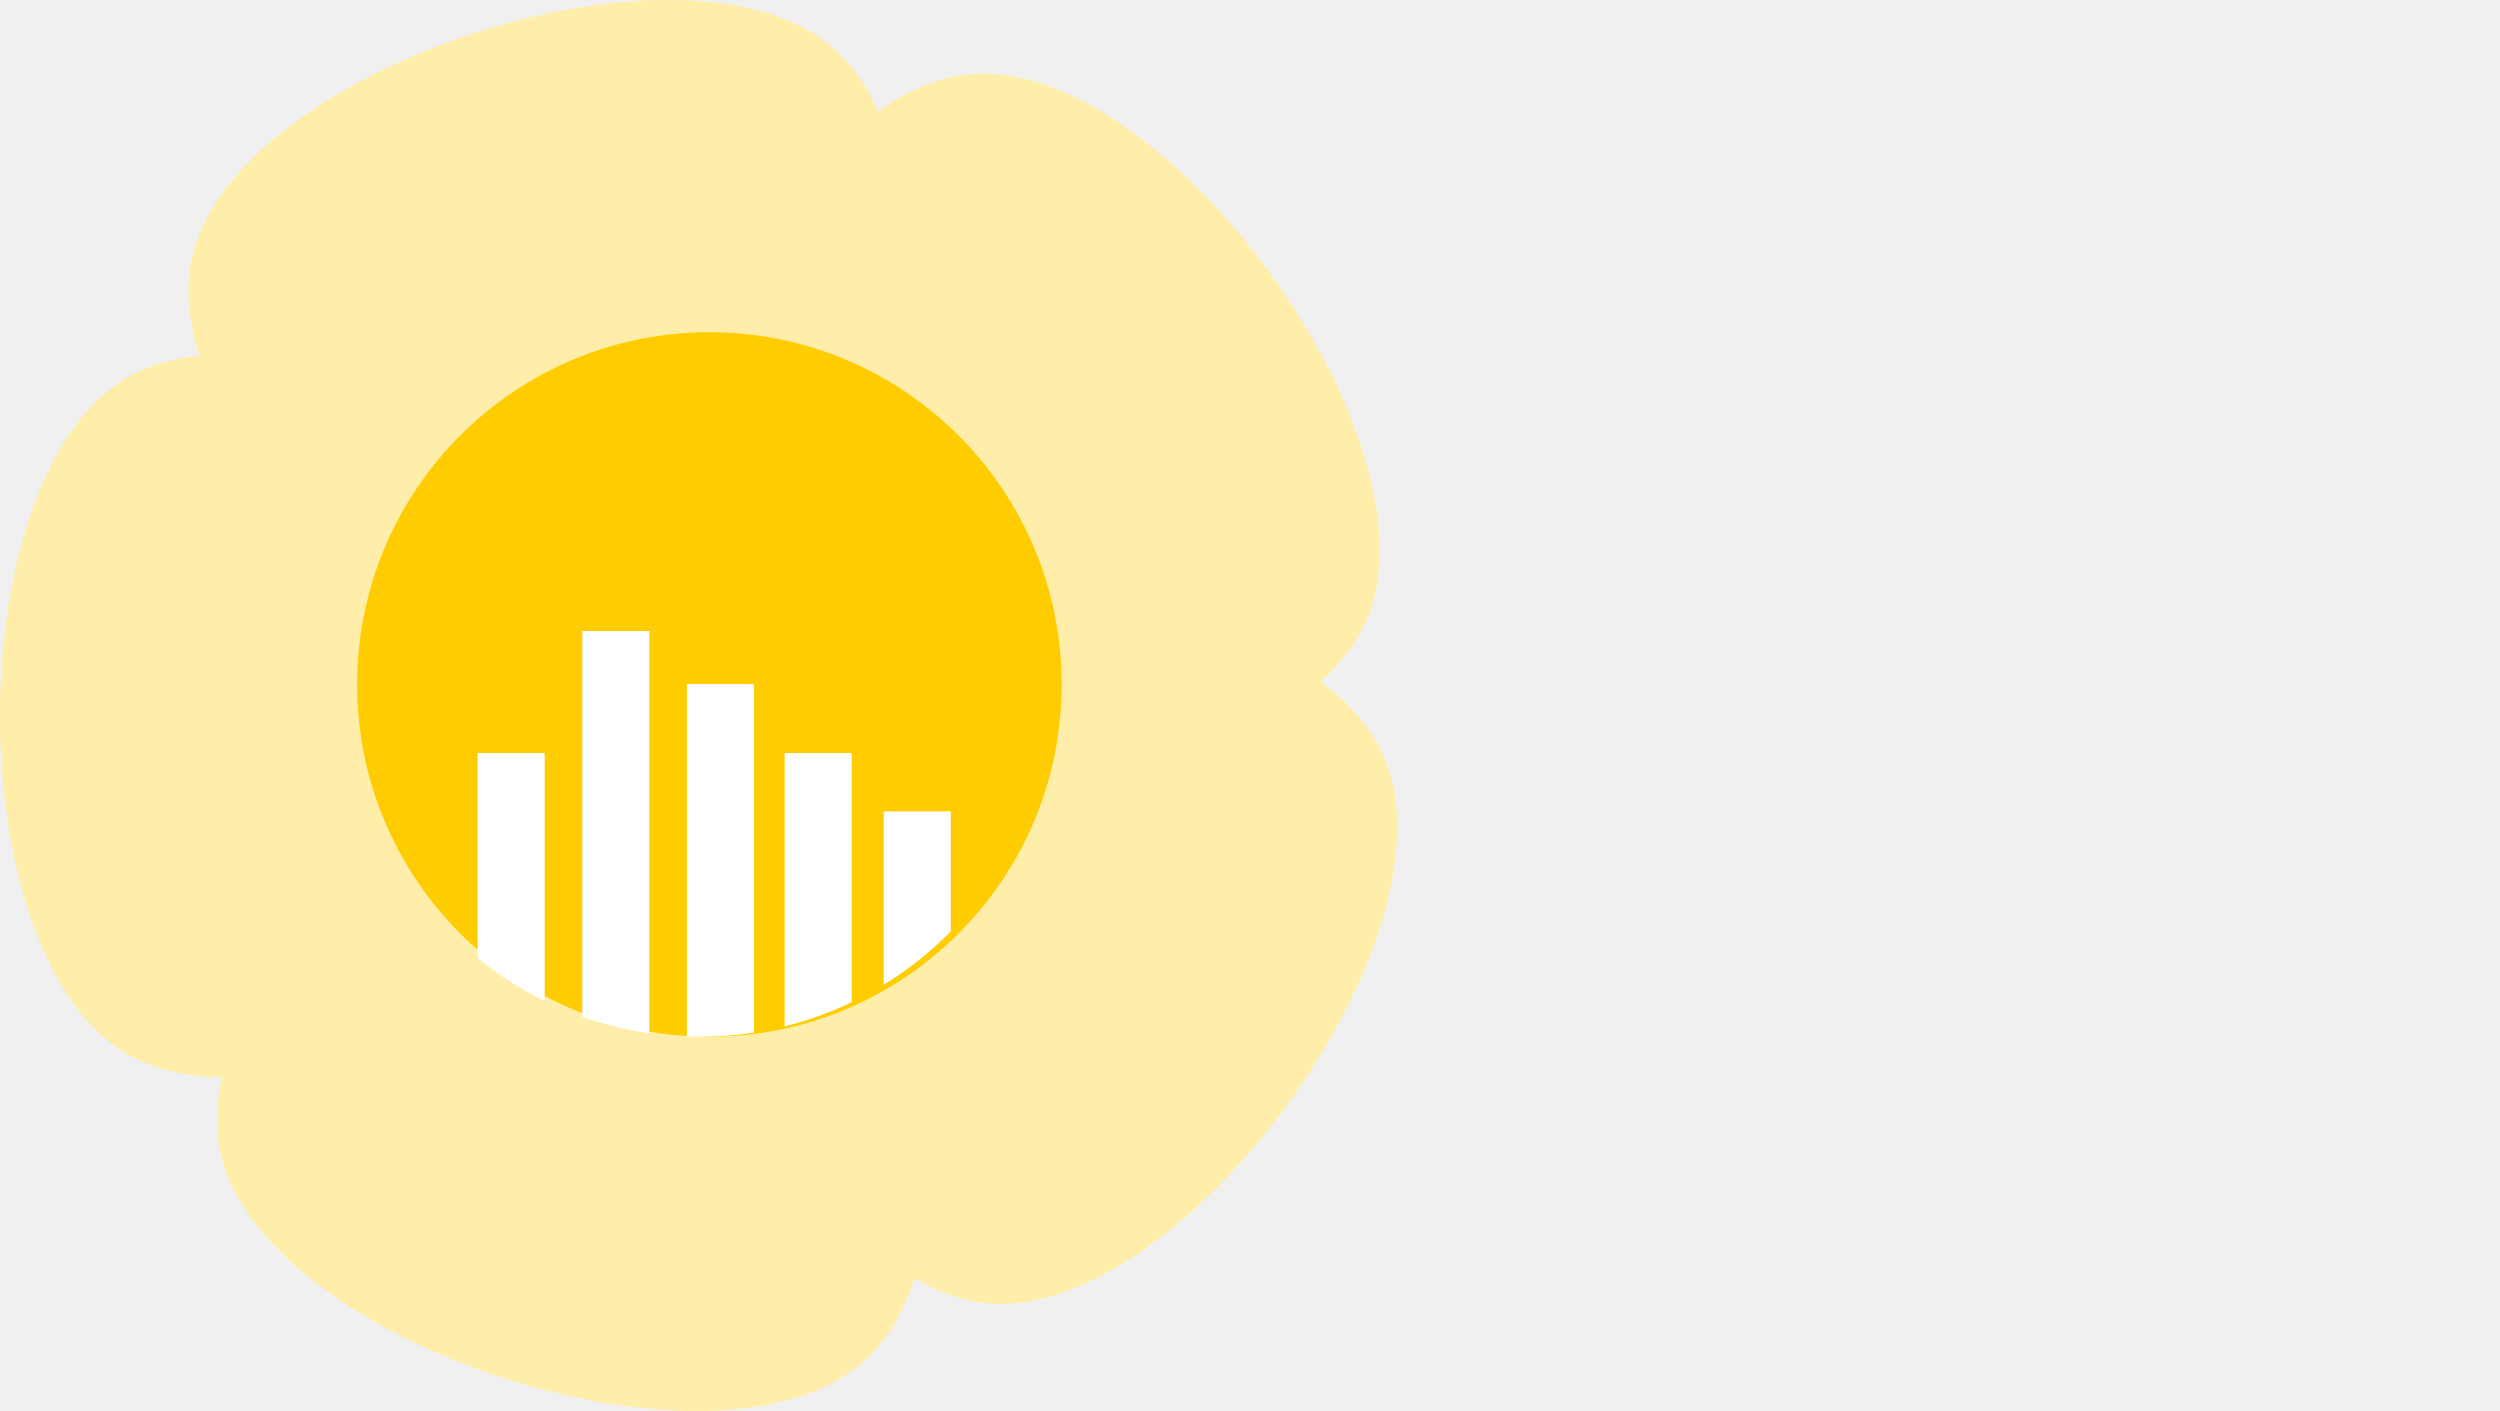
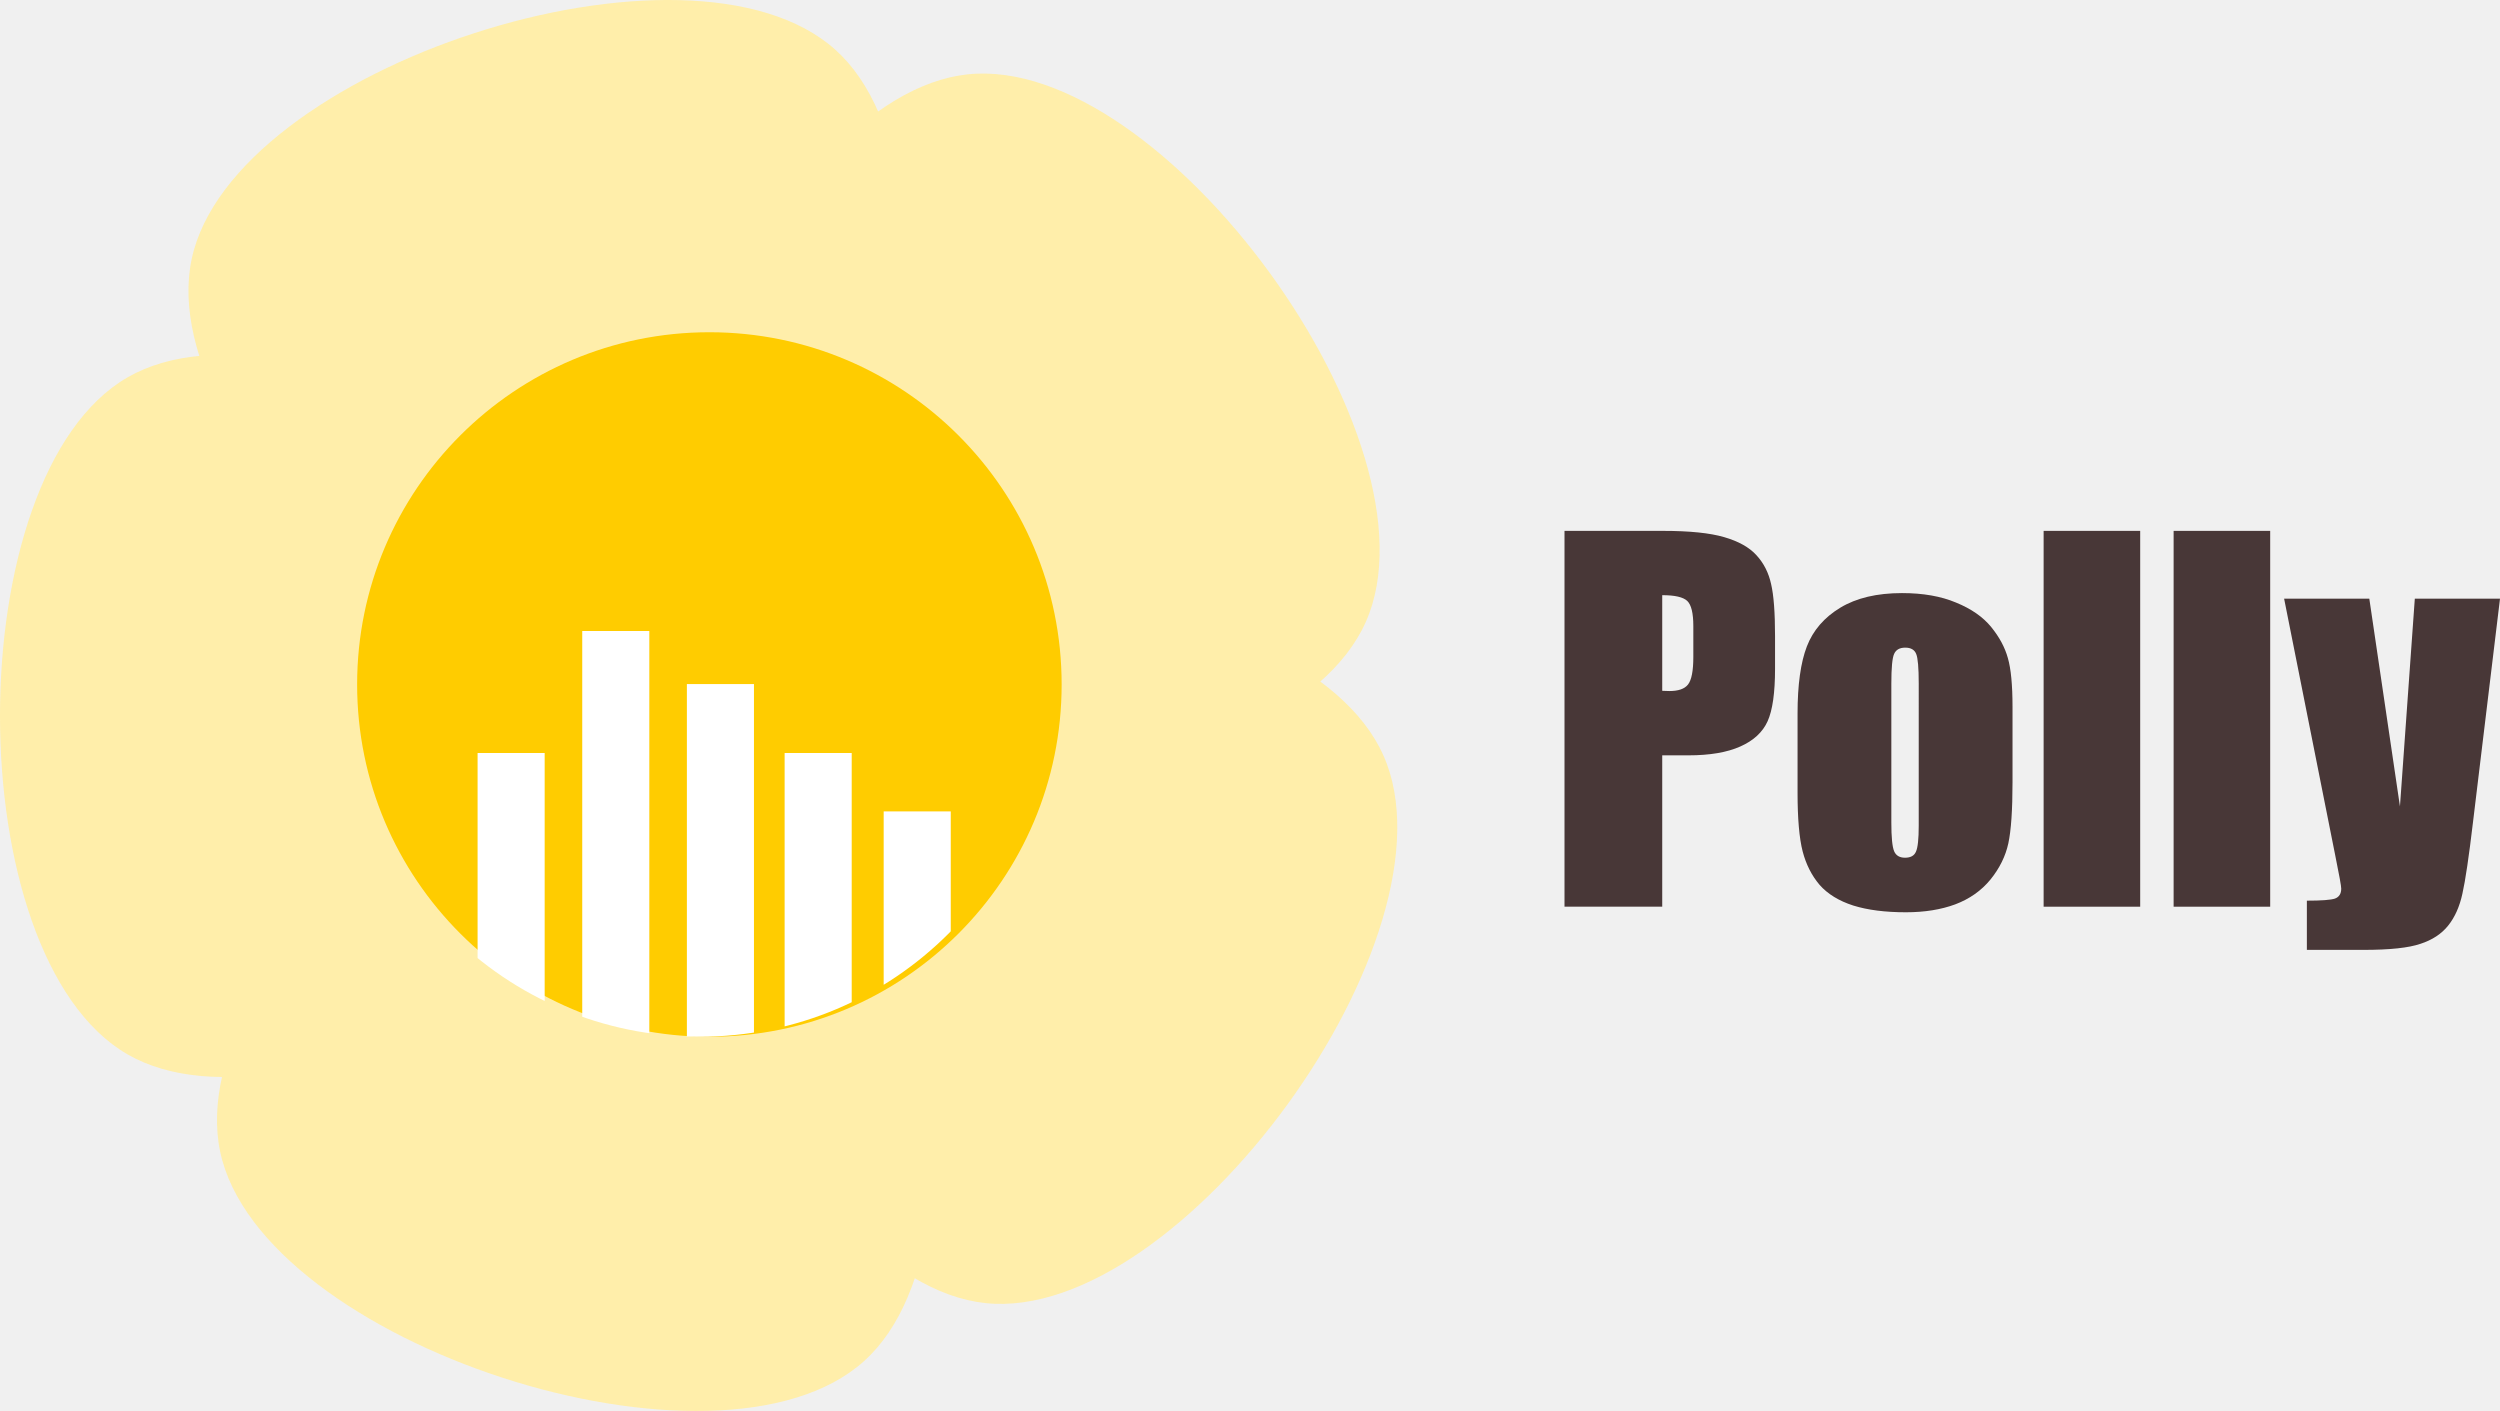
- <svg xmlns="http://www.w3.org/2000/svg" width="133.568mm" height="75.385mm" viewBox="0 0 133.568 75.385" version="1.1" id="svg8">
+ <svg xmlns="http://www.w3.org/2000/svg" id="svg8" version="1.1" viewBox="0 0 133.568 75.385" height="75.385mm" width="133.568mm">
  <defs id="defs2">
-     <clipPath clipPathUnits="userSpaceOnUse" id="clipPath3909">
-       <circle style="fill:#ffcc00;stroke-width:0.265" id="circle3911" cx="45.503" cy="43.289" r="18.82" />
+     <clipPath id="clipPath3909" clipPathUnits="userSpaceOnUse">
+       <circle r="18.82" cy="43.289" cx="45.503" id="circle3911" style="fill:#ffcc00;stroke-width:0.265" />
    </clipPath>
  </defs>
-   <g id="layer1" transform="translate(-7.60257,-6.718162)">
-     <path id="path3717" d="m 45.738,-44.965 c 0,10.489 -22.239,23.328 -31.323,18.084 -9.084,-5.244 -9.084,-30.924 0,-36.168 9.084,-5.244 31.323,7.595 31.323,18.084 z" style="fill:#ffeeaa;stroke-width:0.265" transform="scale(1,-1)" />
-     <path id="path3717-3" d="m 55.226,-29.864 c 0,10.489 -22.239,23.328 -31.323,18.084 -9.084,-5.244 -9.084,-30.924 0,-36.168 9.084,-5.244 31.323,7.595 31.323,18.084 z" style="fill:#ffeeaa;stroke-width:0.265" transform="matrix(0.309017,-0.9510565,-0.9510565,-0.309017,0.7782768,87.35575)" />
-     <path id="path3717-3-6" d="m 55.226,-29.864 c 0,10.489 -22.239,23.328 -31.323,18.084 -9.084,-5.244 -9.084,-30.924 0,-36.168 9.084,-5.244 31.323,7.595 31.323,18.084 z" style="fill:#ffeeaa;stroke-width:0.265" transform="matrix(-0.809017,-0.5877853,-0.5877853,0.809017,72.66937,99.91992)" />
-     <path id="path3717-3-6-7" d="m 55.226,-29.864 c 0,10.489 -22.239,23.328 -31.323,18.084 -9.084,-5.244 -9.084,-30.924 0,-36.168 9.084,-5.244 31.323,7.595 31.323,18.084 z" style="fill:#ffeeaa;stroke-width:0.265" transform="matrix(-0.809017,0.5877853,0.5877853,0.809017,106.8342,35.42996)" />
-     <path id="path3717-3-6-7-5" d="m 55.226,-29.864 c 0,10.489 -22.239,23.328 -31.323,18.084 -9.084,-5.244 -9.084,-30.924 0,-36.168 9.084,-5.244 31.323,7.595 31.323,18.084 z" style="fill:#ffeeaa;stroke-width:0.265" transform="matrix(0.309017,0.9510565,0.9510565,-0.309017,56.05807,-16.99118)" />
-     <circle style="fill:#ffcc00;stroke-width:0.265" id="path3788" cx="45.503" cy="43.289" r="18.82" />
-     <g id="g3886" clip-path="url(#clipPath3909)" transform="translate(-0.5291666)">
-       <rect transform="rotate(-90)" y="33.648" x="-62.452" height="3.584" width="15.502" id="rect3798-3" style="fill:#ffffff;stroke-width:0.447" />
-       <rect transform="rotate(-90)" y="39.239" x="-62.452" height="3.584" width="22.022" id="rect3798-3-6" style="fill:#ffffff;stroke-width:0.533" />
-       <rect transform="rotate(-90)" y="44.83" x="-62.452" height="3.584" width="19.187" id="rect3798-3-6-9" style="fill:#ffffff;stroke-width:0.498" />
-       <rect transform="rotate(-90)" y="50.052" x="-62.452" height="3.584" width="15.502" id="rect3798-3-1" style="fill:#ffffff;stroke-width:0.447" />
-       <rect transform="rotate(-90)" y="55.344" x="-62.452" height="3.584" width="12.383" id="rect3798-3-1-2" style="fill:#ffffff;stroke-width:0.4" />
+   <g transform="translate(-7.60257,-6.718162)" id="layer1">
+     <path transform="scale(1,-1)" style="fill:#ffeeaa;stroke-width:0.265" d="m 45.738,-44.965 c 0,10.489 -22.239,23.328 -31.323,18.084 -9.084,-5.244 -9.084,-30.924 0,-36.168 9.084,-5.244 31.323,7.595 31.323,18.084 z" id="path3717" />
+     <path transform="matrix(0.309017,-0.9510565,-0.9510565,-0.309017,0.7782768,87.35575)" style="fill:#ffeeaa;stroke-width:0.265" d="m 55.226,-29.864 c 0,10.489 -22.239,23.328 -31.323,18.084 -9.084,-5.244 -9.084,-30.924 0,-36.168 9.084,-5.244 31.323,7.595 31.323,18.084 z" id="path3717-3" />
+     <path transform="matrix(-0.809017,-0.5877853,-0.5877853,0.809017,72.66937,99.91992)" style="fill:#ffeeaa;stroke-width:0.265" d="m 55.226,-29.864 c 0,10.489 -22.239,23.328 -31.323,18.084 -9.084,-5.244 -9.084,-30.924 0,-36.168 9.084,-5.244 31.323,7.595 31.323,18.084 z" id="path3717-3-6" />
+     <path transform="matrix(-0.809017,0.5877853,0.5877853,0.809017,106.8342,35.42996)" style="fill:#ffeeaa;stroke-width:0.265" d="m 55.226,-29.864 c 0,10.489 -22.239,23.328 -31.323,18.084 -9.084,-5.244 -9.084,-30.924 0,-36.168 9.084,-5.244 31.323,7.595 31.323,18.084 z" id="path3717-3-6-7" />
+     <path transform="matrix(0.309017,0.9510565,0.9510565,-0.309017,56.05807,-16.99118)" style="fill:#ffeeaa;stroke-width:0.265" d="m 55.226,-29.864 c 0,10.489 -22.239,23.328 -31.323,18.084 -9.084,-5.244 -9.084,-30.924 0,-36.168 9.084,-5.244 31.323,7.595 31.323,18.084 z" id="path3717-3-6-7-5" />
+     <circle r="18.82" cy="43.289" cx="45.503" id="path3788" style="fill:#ffcc00;stroke-width:0.265" />
+     <g transform="translate(-0.5291666)" clip-path="url(#clipPath3909)" id="g3886">
+       <rect style="fill:#ffffff;stroke-width:0.447" id="rect3798-3" width="15.502" height="3.584" x="-62.452" y="33.648" transform="rotate(-90)" />
+       <rect style="fill:#ffffff;stroke-width:0.533" id="rect3798-3-6" width="22.022" height="3.584" x="-62.452" y="39.239" transform="rotate(-90)" />
+       <rect style="fill:#ffffff;stroke-width:0.498" id="rect3798-3-6-9" width="19.187" height="3.584" x="-62.452" y="44.83" transform="rotate(-90)" />
+       <rect style="fill:#ffffff;stroke-width:0.447" id="rect3798-3-1" width="15.502" height="3.584" x="-62.452" y="50.052" transform="rotate(-90)" />
+       <rect style="fill:#ffffff;stroke-width:0.4" id="rect3798-3-1-2" width="12.383" height="3.584" x="-62.452" y="55.344" transform="rotate(-90)" />
    </g>
-     <flowRoot xml:space="preserve" id="flowRoot3913" style="font-style:normal;font-weight:normal;font-size:40px;line-height:1.25;font-family:sans-serif;letter-spacing:0px;word-spacing:0px;fill:#483737;fill-opacity:1;stroke:none" transform="matrix(0.2645833,0,0,0.2645833,0,12.81339)">
-       <flowRegion id="flowRegion3915" style="fill:#483737">
-         <rect id="rect3917" width="345" height="213.571" x="340.714" y="63.948" style="fill:#483737" />
-       </flowRegion>
-       <flowPara id="flowPara3919" style="font-style:normal;font-variant:normal;font-weight:normal;font-stretch:normal;font-size:96px;font-family:Impact;-inkscape-font-specification:Impact;fill:#483737">Polly</flowPara>
-     </flowRoot>
+     <g id="flowRoot3913" style="font-style:normal;font-weight:normal;font-size:40px;line-height:1.25;font-family:sans-serif;letter-spacing:0px;word-spacing:0px;fill:#483737;fill-opacity:1;stroke:none" transform="matrix(0.2645833,0,0,0.2645833,0,12.81339)" aria-label="Polly">
+       <path id="path4001" style="font-style:normal;font-variant:normal;font-weight:normal;font-stretch:normal;font-size:96px;font-family:Impact;-inkscape-font-specification:Impact;fill:#483737" d="m 344.652,84.162 h 19.875 q 8.062,0 12.375,1.266 4.359,1.266 6.516,3.656 2.203,2.391 2.953,5.812 0.797,3.375 0.797,10.5 v 6.609 q 0,7.266 -1.5,10.594 -1.5,3.328 -5.531,5.109 -3.984,1.781 -10.453,1.781 h -5.297 v 30.562 h -19.734 z m 19.734,12.984 v 19.312 q 0.844,0.047 1.453,0.047 2.719,0 3.75,-1.312 1.078,-1.359 1.078,-5.578 v -6.234 q 0,-3.891 -1.219,-5.062 -1.219,-1.172 -5.062,-1.172 z" />
+       <path id="path4003" style="font-style:normal;font-variant:normal;font-weight:normal;font-stretch:normal;font-size:96px;font-family:Impact;-inkscape-font-specification:Impact;fill:#483737" d="m 435.121,119.694 v 15.234 q 0,8.391 -0.844,12.328 -0.844,3.891 -3.609,7.312 -2.766,3.375 -7.125,5.016 -4.312,1.594 -9.938,1.594 -6.281,0 -10.641,-1.359 -4.359,-1.406 -6.797,-4.172 -2.391,-2.812 -3.422,-6.75 -1.031,-3.984 -1.031,-11.906 v -15.938 q 0,-8.672 1.875,-13.547 1.875,-4.875 6.75,-7.828 4.875,-2.953 12.469,-2.953 6.375,0 10.922,1.922 4.594,1.875 7.078,4.922 2.484,3.047 3.375,6.281 0.938,3.234 0.938,9.844 z m -18.938,-4.688 q 0,-4.781 -0.516,-6 -0.516,-1.266 -2.203,-1.266 -1.688,0 -2.25,1.266 -0.562,1.219 -0.562,6 v 28.078 q 0,4.406 0.562,5.766 0.562,1.312 2.203,1.312 1.688,0 2.203,-1.219 0.562,-1.219 0.562,-5.25 z" />
+       <path id="path4005" style="font-style:normal;font-variant:normal;font-weight:normal;font-stretch:normal;font-size:96px;font-family:Impact;-inkscape-font-specification:Impact;fill:#483737" d="m 460.902,84.162 v 75.891 h -19.5 V 84.162 Z" />
+       <path id="path4007" style="font-style:normal;font-variant:normal;font-weight:normal;font-stretch:normal;font-size:96px;font-family:Impact;-inkscape-font-specification:Impact;fill:#483737" d="m 487.152,84.162 v 75.891 h -19.5 V 84.162 Z" />
+       <path id="path4009" style="font-style:normal;font-variant:normal;font-weight:normal;font-stretch:normal;font-size:96px;font-family:Impact;-inkscape-font-specification:Impact;fill:#483737" d="m 533.559,97.85 -5.438,45 q -1.266,10.688 -2.156,14.578 -0.844,3.891 -2.859,6.422 -2.016,2.531 -5.625,3.703 -3.562,1.219 -11.438,1.219 h -11.484 v -9.938 q 4.406,0 5.672,-0.422 1.266,-0.469 1.266,-2.016 0,-0.75 -1.172,-6.516 L 489.965,97.85 h 17.203 l 6.188,41.953 3,-41.953 z" />
+     </g>
  </g>
</svg>
